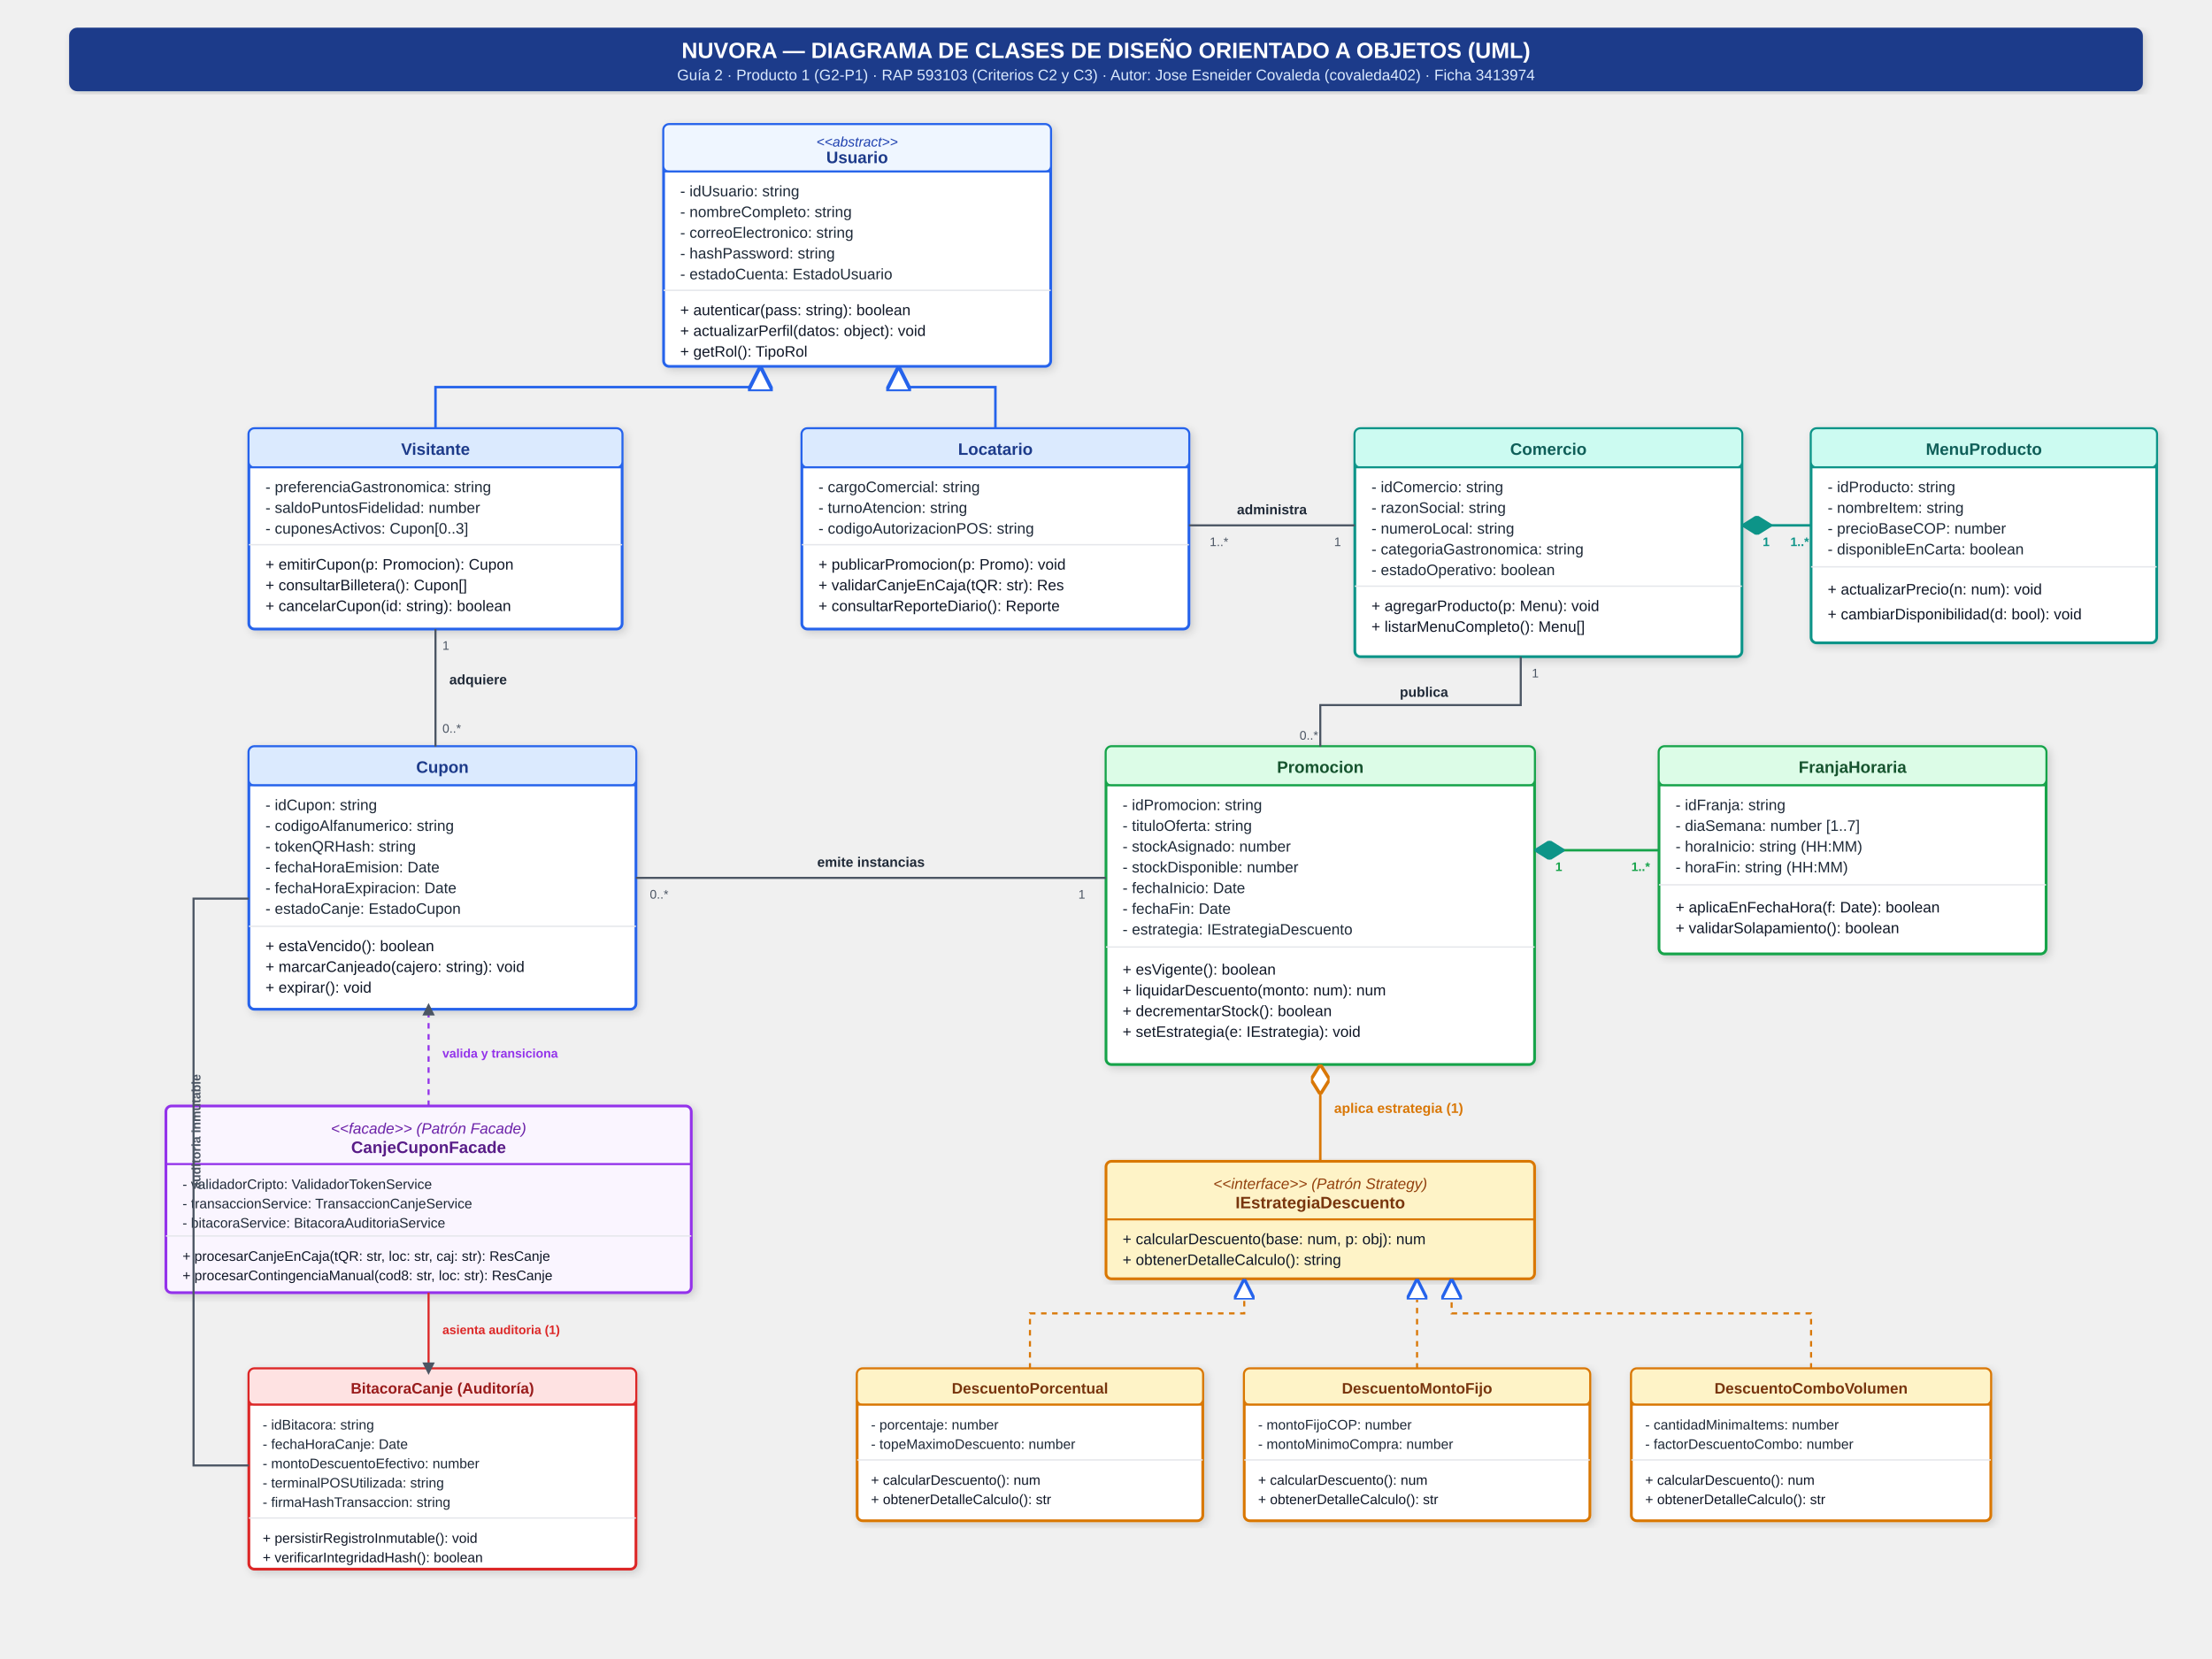
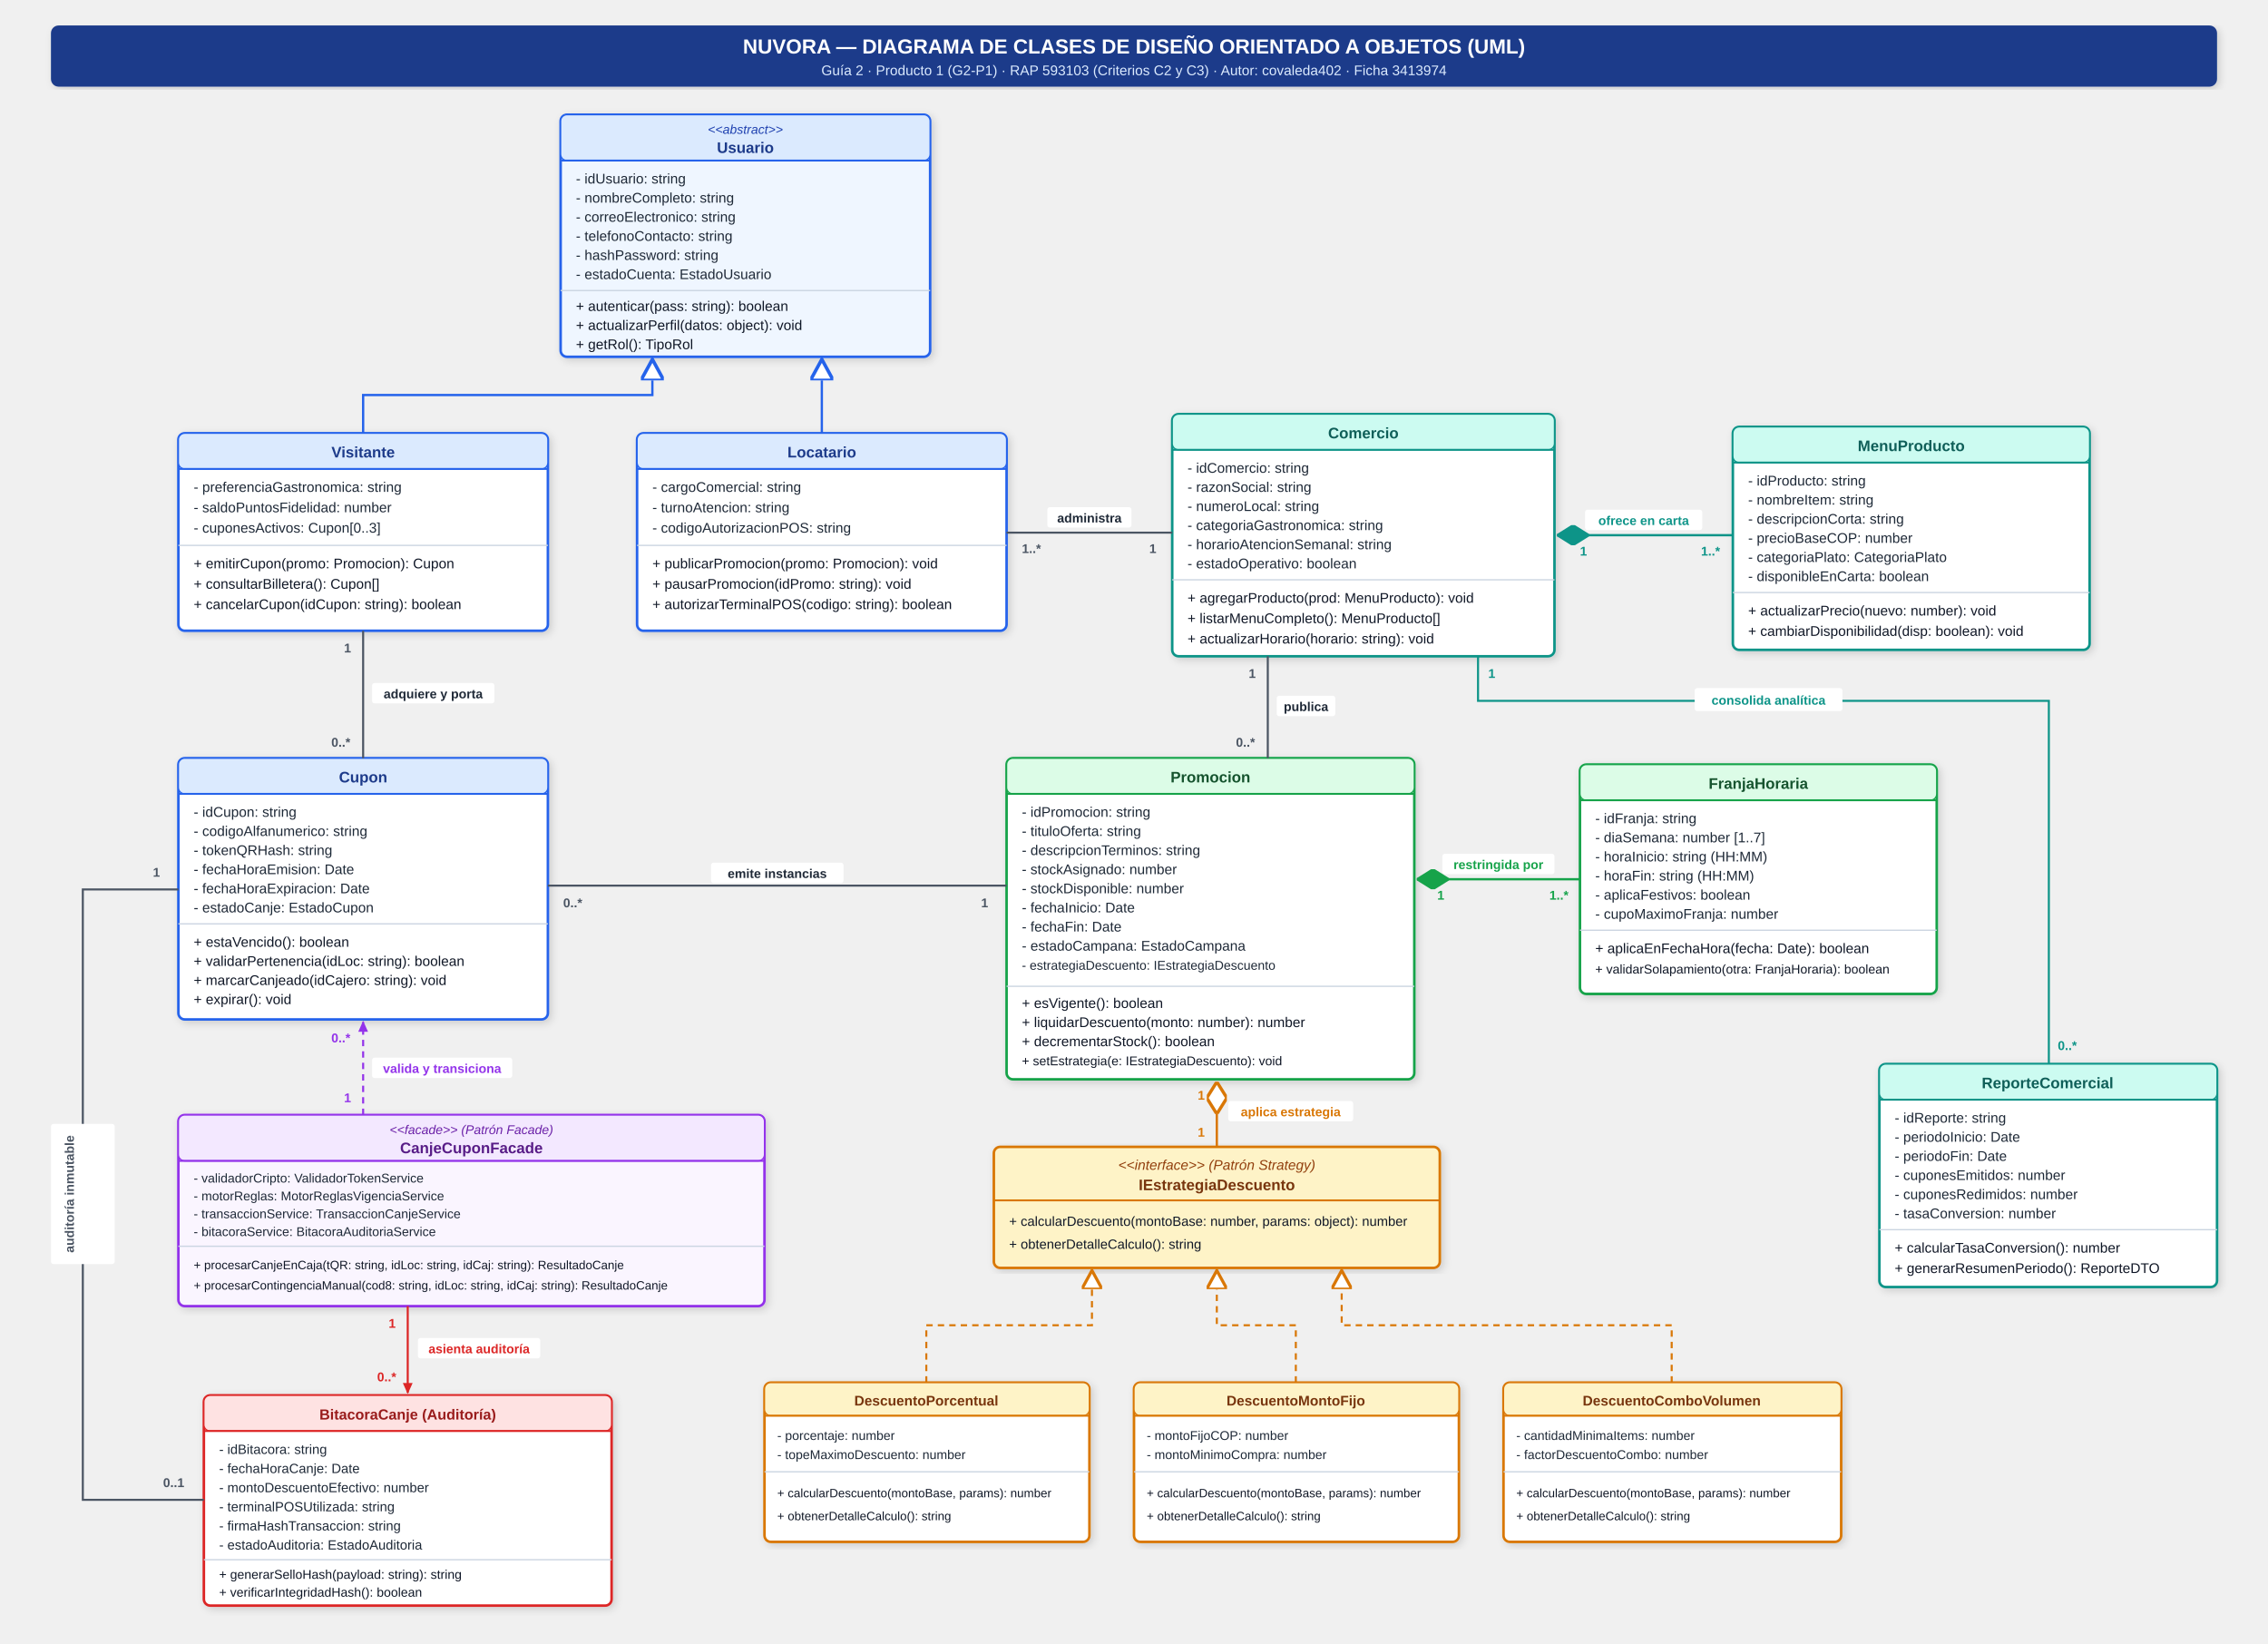
- <svg xmlns="http://www.w3.org/2000/svg" viewBox="0 0 1600 1200" width="100%" height="100%" style="background:#ffffff; font-family:'Segoe UI', Arial, sans-serif;">
+ <svg xmlns="http://www.w3.org/2000/svg" viewBox="0 0 1780 1290" width="100%" height="100%" style="background:#ffffff; font-family:'Segoe UI', Arial, sans-serif;">
  <defs>
    <filter id="shadow" x="-5%" y="-5%" width="110%" height="110%">
      <feDropShadow dx="2" dy="2" stdDeviation="3" flood-opacity="0.15" />
    </filter>
-     <marker id="arrow" viewBox="0 0 10 10" refX="5" refY="5" markerWidth="6" markerHeight="6" orient="auto-start-reverse">
-       <path d="M 0 0 L 10 5 L 0 10 z" fill="#4B5563" />
-     </marker>
-     <marker id="inheritance" viewBox="0 0 12 12" refX="12" refY="6" markerWidth="10" markerHeight="10" orient="auto">
-       <path d="M 0 0 L 12 6 L 0 12 z" fill="#ffffff" stroke="#2563EB" stroke-width="1.8" />
-     </marker>
-     <marker id="composition" viewBox="0 0 16 10" refX="0" refY="5" markerWidth="12" markerHeight="8" orient="auto">
+     <marker id="arrow" viewBox="0 0 10 10" refX="8" refY="5" markerWidth="6" markerHeight="6" orient="auto-start-reverse">
+       <path d="M 0 1 L 9 5 L 0 9 z" fill="#9333EA" />
+     </marker>
+     <marker id="arrow_red" viewBox="0 0 10 10" refX="8" refY="5" markerWidth="6" markerHeight="6" orient="auto-start-reverse">
+       <path d="M 0 1 L 9 5 L 0 9 z" fill="#DC2626" />
+     </marker>
+     <marker id="inheritance" viewBox="0 0 12 12" refX="11" refY="6" markerWidth="10" markerHeight="10" orient="auto">
+       <path d="M 0 0 L 11 6 L 0 12 z" fill="#ffffff" stroke="#2563EB" stroke-width="1.8" />
+     </marker>
+     <marker id="realization" viewBox="0 0 12 12" refX="11" refY="6" markerWidth="10" markerHeight="10" orient="auto">
+       <path d="M 0 0 L 11 6 L 0 12 z" fill="#ffffff" stroke="#D97706" stroke-width="1.8" />
+     </marker>
+     <marker id="composition" viewBox="0 0 16 10" refX="0" refY="5" markerWidth="14" markerHeight="9" orient="auto">
      <path d="M 0 5 L 8 0 L 16 5 L 8 10 z" fill="#0D9488" stroke="#0D9488" />
    </marker>
-     <marker id="aggregation" viewBox="0 0 16 10" refX="0" refY="5" markerWidth="12" markerHeight="8" orient="auto">
-       <path d="M 0 5 L 8 0 L 16 5 L 8 10 z" fill="#ffffff" stroke="#D97706" stroke-width="1.8" />
+     <marker id="composition_green" viewBox="0 0 16 10" refX="0" refY="5" markerWidth="14" markerHeight="9" orient="auto">
+       <path d="M 0 5 L 8 0 L 16 5 L 8 10 z" fill="#16A34A" stroke="#16A34A" />
+     </marker>
+     <marker id="aggregation" viewBox="0 0 16 10" refX="0" refY="5" markerWidth="14" markerHeight="9" orient="auto">
+       <path d="M 0 5 L 8 0 L 16 5 L 8 10 z" fill="#ffffff" stroke="#D97706" stroke-width="1.6" />
    </marker>
  </defs>
-   <rect x="50" y="20" width="1500" height="46" rx="6" fill="#1E3A8A" filter="url(#shadow)" />
-   <text x="800" y="42" fill="#FFFFFF" font-size="16" font-weight="bold" text-anchor="middle">NUVORA — DIAGRAMA DE CLASES DE DISEÑO ORIENTADO A OBJETOS (UML)</text>
-   <text x="800" y="58" fill="#DBEAFE" font-size="11" text-anchor="middle">Guía 2 · Producto 1 (G2-P1) · RAP 593103 (Criterios C2 y C3) · Autor: Jose Esneider Covaleda (covaleda402) · Ficha 3413974</text>
-   <g transform="translate(480, 90)" filter="url(#shadow)">
-     <rect width="280" height="175" rx="4" fill="#FFFFFF" stroke="#2563EB" stroke-width="2" />
-     <rect width="280" height="34" rx="4" fill="#EFF6FF" stroke="#2563EB" stroke-width="1" />
-     <text x="140" y="16" fill="#1E40AF" font-size="10" font-style="italic" text-anchor="middle">&lt;&lt;abstract&gt;&gt;</text>
-     <text x="140" y="28" fill="#1E3A8A" font-size="12" font-weight="bold" text-anchor="middle">Usuario</text>
-     <line x1="0" y1="34" x2="280" y2="34" stroke="#2563EB" stroke-width="1.5" />
-     <text x="12" y="52" fill="#1F2937" font-size="11">- idUsuario: string</text>
-     <text x="12" y="67" fill="#1F2937" font-size="11">- nombreCompleto: string</text>
-     <text x="12" y="82" fill="#1F2937" font-size="11">- correoElectronico: string</text>
-     <text x="12" y="97" fill="#1F2937" font-size="11">- hashPassword: string</text>
-     <text x="12" y="112" fill="#1F2937" font-size="11">- estadoCuenta: EstadoUsuario</text>
-     <line x1="0" y1="120" x2="280" y2="120" stroke="#E5E7EB" stroke-width="1" />
-     <text x="12" y="138" fill="#111827" font-size="11">+ autenticar(pass: string): boolean</text>
-     <text x="12" y="153" fill="#111827" font-size="11">+ actualizarPerfil(datos: object): void</text>
-     <text x="12" y="168" fill="#111827" font-size="11">+ getRol(): TipoRol</text>
-   </g>
-   <g transform="translate(180, 310)" filter="url(#shadow)">
-     <rect width="270" height="145" rx="4" fill="#FFFFFF" stroke="#2563EB" stroke-width="2" />
-     <rect width="270" height="28" rx="4" fill="#DBEAFE" stroke="#2563EB" stroke-width="1" />
-     <text x="135" y="19" fill="#1E3A8A" font-size="12" font-weight="bold" text-anchor="middle">Visitante</text>
-     <line x1="0" y1="28" x2="270" y2="28" stroke="#2563EB" stroke-width="1.5" />
+   <rect x="40" y="20" width="1700" height="48" rx="6" fill="#1E3A8A" filter="url(#shadow)" />
+   <text x="890" y="42" fill="#FFFFFF" font-size="16" font-weight="bold" text-anchor="middle">NUVORA — DIAGRAMA DE CLASES DE DISEÑO ORIENTADO A OBJETOS (UML)</text>
+   <text x="890" y="59" fill="#DBEAFE" font-size="11" text-anchor="middle">Guía 2 · Producto 1 (G2-P1) · RAP 593103 (Criterios C2 y C3) · Autor: covaleda402 · Ficha 3413974</text>
+   <g transform="translate(440, 90)" filter="url(#shadow)">
+     <rect width="290" height="190" rx="5" fill="#EFF6FF" stroke="#2563EB" stroke-width="2" />
+     <rect width="290" height="36" rx="5" fill="#DBEAFE" stroke="#2563EB" stroke-width="1" />
+     <text x="145" y="15" fill="#1E40AF" font-size="10" font-style="italic" text-anchor="middle">&lt;&lt;abstract&gt;&gt;</text>
+     <text x="145" y="30" fill="#1E3A8A" font-size="12" font-weight="bold" text-anchor="middle">Usuario</text>
+     <line x1="0" y1="36" x2="290" y2="36" stroke="#2563EB" stroke-width="1.5" />
+     <text x="12" y="54" fill="#1F2937" font-size="11">- idUsuario: string</text>
+     <text x="12" y="69" fill="#1F2937" font-size="11">- nombreCompleto: string</text>
+     <text x="12" y="84" fill="#1F2937" font-size="11">- correoElectronico: string</text>
+     <text x="12" y="99" fill="#1F2937" font-size="11">- telefonoContacto: string</text>
+     <text x="12" y="114" fill="#1F2937" font-size="11">- hashPassword: string</text>
+     <text x="12" y="129" fill="#1F2937" font-size="11">- estadoCuenta: EstadoUsuario</text>
+     <line x1="0" y1="138" x2="290" y2="138" stroke="#CBD5E1" stroke-width="1" />
+     <text x="12" y="154" fill="#111827" font-size="11">+ autenticar(pass: string): boolean</text>
+     <text x="12" y="169" fill="#111827" font-size="11">+ actualizarPerfil(datos: object): void</text>
+     <text x="12" y="184" fill="#111827" font-size="11">+ getRol(): TipoRol</text>
+   </g>
+   <g transform="translate(140, 340)" filter="url(#shadow)">
+     <rect width="290" height="155" rx="5" fill="#FFFFFF" stroke="#2563EB" stroke-width="2" />
+     <rect width="290" height="28" rx="5" fill="#DBEAFE" stroke="#2563EB" stroke-width="1" />
+     <text x="145" y="19" fill="#1E3A8A" font-size="12" font-weight="bold" text-anchor="middle">Visitante</text>
+     <line x1="0" y1="28" x2="290" y2="28" stroke="#2563EB" stroke-width="1.5" />
    <text x="12" y="46" fill="#1F2937" font-size="11">- preferenciaGastronomica: string</text>
-     <text x="12" y="61" fill="#1F2937" font-size="11">- saldoPuntosFidelidad: number</text>
-     <text x="12" y="76" fill="#1F2937" font-size="11">- cuponesActivos: Cupon[0..3]</text>
-     <line x1="0" y1="84" x2="270" y2="84" stroke="#E5E7EB" stroke-width="1" />
-     <text x="12" y="102" fill="#111827" font-size="11">+ emitirCupon(p: Promocion): Cupon</text>
-     <text x="12" y="117" fill="#111827" font-size="11">+ consultarBilletera(): Cupon[]</text>
-     <text x="12" y="132" fill="#111827" font-size="11">+ cancelarCupon(id: string): boolean</text>
-   </g>
-   <g transform="translate(580, 310)" filter="url(#shadow)">
-     <rect width="280" height="145" rx="4" fill="#FFFFFF" stroke="#2563EB" stroke-width="2" />
-     <rect width="280" height="28" rx="4" fill="#DBEAFE" stroke="#2563EB" stroke-width="1" />
-     <text x="140" y="19" fill="#1E3A8A" font-size="12" font-weight="bold" text-anchor="middle">Locatario</text>
-     <line x1="0" y1="28" x2="280" y2="28" stroke="#2563EB" stroke-width="1.5" />
+     <text x="12" y="62" fill="#1F2937" font-size="11">- saldoPuntosFidelidad: number</text>
+     <text x="12" y="78" fill="#1F2937" font-size="11">- cuponesActivos: Cupon[0..3]</text>
+     <line x1="0" y1="88" x2="290" y2="88" stroke="#CBD5E1" stroke-width="1" />
+     <text x="12" y="106" fill="#111827" font-size="11">+ emitirCupon(promo: Promocion): Cupon</text>
+     <text x="12" y="122" fill="#111827" font-size="11">+ consultarBilletera(): Cupon[]</text>
+     <text x="12" y="138" fill="#111827" font-size="11">+ cancelarCupon(idCupon: string): boolean</text>
+   </g>
+   <g transform="translate(500, 340)" filter="url(#shadow)">
+     <rect width="290" height="155" rx="5" fill="#FFFFFF" stroke="#2563EB" stroke-width="2" />
+     <rect width="290" height="28" rx="5" fill="#DBEAFE" stroke="#2563EB" stroke-width="1" />
+     <text x="145" y="19" fill="#1E3A8A" font-size="12" font-weight="bold" text-anchor="middle">Locatario</text>
+     <line x1="0" y1="28" x2="290" y2="28" stroke="#2563EB" stroke-width="1.5" />
    <text x="12" y="46" fill="#1F2937" font-size="11">- cargoComercial: string</text>
-     <text x="12" y="61" fill="#1F2937" font-size="11">- turnoAtencion: string</text>
-     <text x="12" y="76" fill="#1F2937" font-size="11">- codigoAutorizacionPOS: string</text>
-     <line x1="0" y1="84" x2="280" y2="84" stroke="#E5E7EB" stroke-width="1" />
-     <text x="12" y="102" fill="#111827" font-size="11">+ publicarPromocion(p: Promo): void</text>
-     <text x="12" y="117" fill="#111827" font-size="11">+ validarCanjeEnCaja(tQR: str): Res</text>
-     <text x="12" y="132" fill="#111827" font-size="11">+ consultarReporteDiario(): Reporte</text>
-   </g>
-   <g transform="translate(980, 310)" filter="url(#shadow)">
-     <rect width="280" height="165" rx="4" fill="#FFFFFF" stroke="#0D9488" stroke-width="2" />
-     <rect width="280" height="28" rx="4" fill="#CCFBF1" stroke="#0D9488" stroke-width="1" />
-     <text x="140" y="19" fill="#115E59" font-size="12" font-weight="bold" text-anchor="middle">Comercio</text>
-     <line x1="0" y1="28" x2="280" y2="28" stroke="#0D9488" stroke-width="1.5" />
+     <text x="12" y="62" fill="#1F2937" font-size="11">- turnoAtencion: string</text>
+     <text x="12" y="78" fill="#1F2937" font-size="11">- codigoAutorizacionPOS: string</text>
+     <line x1="0" y1="88" x2="290" y2="88" stroke="#CBD5E1" stroke-width="1" />
+     <text x="12" y="106" fill="#111827" font-size="11">+ publicarPromocion(promo: Promocion): void</text>
+     <text x="12" y="122" fill="#111827" font-size="11">+ pausarPromocion(idPromo: string): void</text>
+     <text x="12" y="138" fill="#111827" font-size="11">+ autorizarTerminalPOS(codigo: string): boolean</text>
+   </g>
+   <g transform="translate(920, 325)" filter="url(#shadow)">
+     <rect width="300" height="190" rx="5" fill="#FFFFFF" stroke="#0D9488" stroke-width="2" />
+     <rect width="300" height="28" rx="5" fill="#CCFBF1" stroke="#0D9488" stroke-width="1" />
+     <text x="150" y="19" fill="#115E59" font-size="12" font-weight="bold" text-anchor="middle">Comercio</text>
+     <line x1="0" y1="28" x2="300" y2="28" stroke="#0D9488" stroke-width="1.5" />
    <text x="12" y="46" fill="#1F2937" font-size="11">- idComercio: string</text>
    <text x="12" y="61" fill="#1F2937" font-size="11">- razonSocial: string</text>
    <text x="12" y="76" fill="#1F2937" font-size="11">- numeroLocal: string</text>
    <text x="12" y="91" fill="#1F2937" font-size="11">- categoriaGastronomica: string</text>
-     <text x="12" y="106" fill="#1F2937" font-size="11">- estadoOperativo: boolean</text>
-     <line x1="0" y1="114" x2="280" y2="114" stroke="#E5E7EB" stroke-width="1" />
-     <text x="12" y="132" fill="#111827" font-size="11">+ agregarProducto(p: Menu): void</text>
-     <text x="12" y="147" fill="#111827" font-size="11">+ listarMenuCompleto(): Menu[]</text>
-   </g>
-   <g transform="translate(1310, 310)" filter="url(#shadow)">
-     <rect width="250" height="155" rx="4" fill="#FFFFFF" stroke="#0D9488" stroke-width="2" />
-     <rect width="250" height="28" rx="4" fill="#CCFBF1" stroke="#0D9488" stroke-width="1" />
-     <text x="125" y="19" fill="#115E59" font-size="12" font-weight="bold" text-anchor="middle">MenuProducto</text>
-     <line x1="0" y1="28" x2="250" y2="28" stroke="#0D9488" stroke-width="1.5" />
+     <text x="12" y="106" fill="#1F2937" font-size="11">- horarioAtencionSemanal: string</text>
+     <text x="12" y="121" fill="#1F2937" font-size="11">- estadoOperativo: boolean</text>
+     <line x1="0" y1="130" x2="300" y2="130" stroke="#CBD5E1" stroke-width="1" />
+     <text x="12" y="148" fill="#111827" font-size="11">+ agregarProducto(prod: MenuProducto): void</text>
+     <text x="12" y="164" fill="#111827" font-size="11">+ listarMenuCompleto(): MenuProducto[]</text>
+     <text x="12" y="180" fill="#111827" font-size="11">+ actualizarHorario(horario: string): void</text>
+   </g>
+   <g transform="translate(1360, 335)" filter="url(#shadow)">
+     <rect width="280" height="175" rx="5" fill="#FFFFFF" stroke="#0D9488" stroke-width="2" />
+     <rect width="280" height="28" rx="5" fill="#CCFBF1" stroke="#0D9488" stroke-width="1" />
+     <text x="140" y="19" fill="#115E59" font-size="12" font-weight="bold" text-anchor="middle">MenuProducto</text>
+     <line x1="0" y1="28" x2="280" y2="28" stroke="#0D9488" stroke-width="1.5" />
    <text x="12" y="46" fill="#1F2937" font-size="11">- idProducto: string</text>
    <text x="12" y="61" fill="#1F2937" font-size="11">- nombreItem: string</text>
-     <text x="12" y="76" fill="#1F2937" font-size="11">- precioBaseCOP: number</text>
-     <text x="12" y="91" fill="#1F2937" font-size="11">- disponibleEnCarta: boolean</text>
-     <line x1="0" y1="100" x2="250" y2="100" stroke="#E5E7EB" stroke-width="1" />
-     <text x="12" y="120" fill="#111827" font-size="11">+ actualizarPrecio(n: num): void</text>
-     <text x="12" y="138" fill="#111827" font-size="11">+ cambiarDisponibilidad(d: bool): void</text>
-   </g>
-   <g transform="translate(180, 540)" filter="url(#shadow)">
-     <rect width="280" height="190" rx="4" fill="#FFFFFF" stroke="#2563EB" stroke-width="2" />
-     <rect width="280" height="28" rx="4" fill="#DBEAFE" stroke="#2563EB" stroke-width="1" />
-     <text x="140" y="19" fill="#1E3A8A" font-size="12" font-weight="bold" text-anchor="middle">Cupon</text>
-     <line x1="0" y1="28" x2="280" y2="28" stroke="#2563EB" stroke-width="1.5" />
+     <text x="12" y="76" fill="#1F2937" font-size="11">- descripcionCorta: string</text>
+     <text x="12" y="91" fill="#1F2937" font-size="11">- precioBaseCOP: number</text>
+     <text x="12" y="106" fill="#1F2937" font-size="11">- categoriaPlato: CategoriaPlato</text>
+     <text x="12" y="121" fill="#1F2937" font-size="11">- disponibleEnCarta: boolean</text>
+     <line x1="0" y1="130" x2="280" y2="130" stroke="#CBD5E1" stroke-width="1" />
+     <text x="12" y="148" fill="#111827" font-size="11">+ actualizarPrecio(nuevo: number): void</text>
+     <text x="12" y="164" fill="#111827" font-size="11">+ cambiarDisponibilidad(disp: boolean): void</text>
+   </g>
+   <g transform="translate(140, 595)" filter="url(#shadow)">
+     <rect width="290" height="205" rx="5" fill="#FFFFFF" stroke="#2563EB" stroke-width="2" />
+     <rect width="290" height="28" rx="5" fill="#DBEAFE" stroke="#2563EB" stroke-width="1" />
+     <text x="145" y="19" fill="#1E3A8A" font-size="12" font-weight="bold" text-anchor="middle">Cupon</text>
+     <line x1="0" y1="28" x2="290" y2="28" stroke="#2563EB" stroke-width="1.5" />
    <text x="12" y="46" fill="#1F2937" font-size="11">- idCupon: string</text>
    <text x="12" y="61" fill="#1F2937" font-size="11">- codigoAlfanumerico: string</text>
    <text x="12" y="76" fill="#1F2937" font-size="11">- tokenQRHash: string</text>
    <text x="12" y="91" fill="#1F2937" font-size="11">- fechaHoraEmision: Date</text>
    <text x="12" y="106" fill="#1F2937" font-size="11">- fechaHoraExpiracion: Date</text>
    <text x="12" y="121" fill="#1F2937" font-size="11">- estadoCanje: EstadoCupon</text>
-     <line x1="0" y1="130" x2="280" y2="130" stroke="#E5E7EB" stroke-width="1" />
+     <line x1="0" y1="130" x2="290" y2="130" stroke="#CBD5E1" stroke-width="1" />
    <text x="12" y="148" fill="#111827" font-size="11">+ estaVencido(): boolean</text>
-     <text x="12" y="163" fill="#111827" font-size="11">+ marcarCanjeado(cajero: string): void</text>
-     <text x="12" y="178" fill="#111827" font-size="11">+ expirar(): void</text>
-   </g>
-   <g transform="translate(800, 540)" filter="url(#shadow)">
-     <rect width="310" height="230" rx="4" fill="#FFFFFF" stroke="#16A34A" stroke-width="2" />
-     <rect width="310" height="28" rx="4" fill="#DCFCE7" stroke="#16A34A" stroke-width="1" />
-     <text x="155" y="19" fill="#14532D" font-size="12" font-weight="bold" text-anchor="middle">Promocion</text>
-     <line x1="0" y1="28" x2="310" y2="28" stroke="#16A34A" stroke-width="1.5" />
+     <text x="12" y="163" fill="#111827" font-size="11">+ validarPertenencia(idLoc: string): boolean</text>
+     <text x="12" y="178" fill="#111827" font-size="11">+ marcarCanjeado(idCajero: string): void</text>
+     <text x="12" y="193" fill="#111827" font-size="11">+ expirar(): void</text>
+   </g>
+   <g transform="translate(790, 595)" filter="url(#shadow)">
+     <rect width="320" height="252" rx="5" fill="#FFFFFF" stroke="#16A34A" stroke-width="2" />
+     <rect width="320" height="28" rx="5" fill="#DCFCE7" stroke="#16A34A" stroke-width="1" />
+     <text x="160" y="19" fill="#14532D" font-size="12" font-weight="bold" text-anchor="middle">Promocion</text>
+     <line x1="0" y1="28" x2="320" y2="28" stroke="#16A34A" stroke-width="1.5" />
    <text x="12" y="46" fill="#1F2937" font-size="11">- idPromocion: string</text>
    <text x="12" y="61" fill="#1F2937" font-size="11">- tituloOferta: string</text>
-     <text x="12" y="76" fill="#1F2937" font-size="11">- stockAsignado: number</text>
-     <text x="12" y="91" fill="#1F2937" font-size="11">- stockDisponible: number</text>
-     <text x="12" y="106" fill="#1F2937" font-size="11">- fechaInicio: Date</text>
-     <text x="12" y="121" fill="#1F2937" font-size="11">- fechaFin: Date</text>
-     <text x="12" y="136" fill="#1F2937" font-size="11">- estrategia: IEstrategiaDescuento</text>
-     <line x1="0" y1="145" x2="310" y2="145" stroke="#E5E7EB" stroke-width="1" />
-     <text x="12" y="165" fill="#111827" font-size="11">+ esVigente(): boolean</text>
-     <text x="12" y="180" fill="#111827" font-size="11">+ liquidarDescuento(monto: num): num</text>
-     <text x="12" y="195" fill="#111827" font-size="11">+ decrementarStock(): boolean</text>
-     <text x="12" y="210" fill="#111827" font-size="11">+ setEstrategia(e: IEstrategia): void</text>
-   </g>
-   <g transform="translate(1200, 540)" filter="url(#shadow)">
-     <rect width="280" height="150" rx="4" fill="#FFFFFF" stroke="#16A34A" stroke-width="2" />
-     <rect width="280" height="28" rx="4" fill="#DCFCE7" stroke="#16A34A" stroke-width="1" />
+     <text x="12" y="76" fill="#1F2937" font-size="11">- descripcionTerminos: string</text>
+     <text x="12" y="91" fill="#1F2937" font-size="11">- stockAsignado: number</text>
+     <text x="12" y="106" fill="#1F2937" font-size="11">- stockDisponible: number</text>
+     <text x="12" y="121" fill="#1F2937" font-size="11">- fechaInicio: Date</text>
+     <text x="12" y="136" fill="#1F2937" font-size="11">- fechaFin: Date</text>
+     <text x="12" y="151" fill="#1F2937" font-size="11">- estadoCampana: EstadoCampana</text>
+     <text x="12" y="166" fill="#1F2937" font-size="10">- estrategiaDescuento: IEstrategiaDescuento</text>
+     <line x1="0" y1="179" x2="320" y2="179" stroke="#CBD5E1" stroke-width="1" />
+     <text x="12" y="196" fill="#111827" font-size="11">+ esVigente(): boolean</text>
+     <text x="12" y="211" fill="#111827" font-size="11">+ liquidarDescuento(monto: number): number</text>
+     <text x="12" y="226" fill="#111827" font-size="11">+ decrementarStock(): boolean</text>
+     <text x="12" y="241" fill="#111827" font-size="10">+ setEstrategia(e: IEstrategiaDescuento): void</text>
+   </g>
+   <g transform="translate(1240, 600)" filter="url(#shadow)">
+     <rect width="280" height="180" rx="5" fill="#FFFFFF" stroke="#16A34A" stroke-width="2" />
+     <rect width="280" height="28" rx="5" fill="#DCFCE7" stroke="#16A34A" stroke-width="1" />
    <text x="140" y="19" fill="#14532D" font-size="12" font-weight="bold" text-anchor="middle">FranjaHoraria</text>
    <line x1="0" y1="28" x2="280" y2="28" stroke="#16A34A" stroke-width="1.5" />
    <text x="12" y="46" fill="#1F2937" font-size="11">- idFranja: string</text>
    <text x="12" y="61" fill="#1F2937" font-size="11">- diaSemana: number [1..7]</text>
    <text x="12" y="76" fill="#1F2937" font-size="11">- horaInicio: string (HH:MM)</text>
    <text x="12" y="91" fill="#1F2937" font-size="11">- horaFin: string (HH:MM)</text>
-     <line x1="0" y1="100" x2="280" y2="100" stroke="#E5E7EB" stroke-width="1" />
-     <text x="12" y="120" fill="#111827" font-size="11">+ aplicaEnFechaHora(f: Date): boolean</text>
-     <text x="12" y="135" fill="#111827" font-size="11">+ validarSolapamiento(): boolean</text>
-   </g>
-   <g transform="translate(800, 840)" filter="url(#shadow)">
-     <rect width="310" height="85" rx="4" fill="#FEF3C7" stroke="#D97706" stroke-width="2" />
-     <text x="155" y="20" fill="#92400E" font-size="11" font-style="italic" text-anchor="middle">&lt;&lt;interface&gt;&gt; (Patrón Strategy)</text>
-     <text x="155" y="34" fill="#78350F" font-size="12" font-weight="bold" text-anchor="middle">IEstrategiaDescuento</text>
-     <line x1="0" y1="42" x2="310" y2="42" stroke="#D97706" stroke-width="1.5" />
-     <text x="12" y="60" fill="#111827" font-size="11">+ calcularDescuento(base: num, p: obj): num</text>
-     <text x="12" y="75" fill="#111827" font-size="11">+ obtenerDetalleCalculo(): string</text>
-   </g>
-   <g transform="translate(620, 990)" filter="url(#shadow)">
-     <rect width="250" height="110" rx="4" fill="#FFFFFF" stroke="#D97706" stroke-width="2" />
-     <rect width="250" height="26" rx="4" fill="#FEF3C7" stroke="#D97706" stroke-width="1" />
-     <text x="125" y="18" fill="#78350F" font-size="11" font-weight="bold" text-anchor="middle">DescuentoPorcentual</text>
-     <line x1="0" y1="26" x2="250" y2="26" stroke="#D97706" stroke-width="1.5" />
-     <text x="10" y="44" fill="#1F2937" font-size="10">- porcentaje: number</text>
-     <text x="10" y="58" fill="#1F2937" font-size="10">- topeMaximoDescuento: number</text>
-     <line x1="0" y1="66" x2="250" y2="66" stroke="#E5E7EB" stroke-width="1" />
-     <text x="10" y="84" fill="#111827" font-size="10">+ calcularDescuento(): num</text>
-     <text x="10" y="98" fill="#111827" font-size="10">+ obtenerDetalleCalculo(): str</text>
-   </g>
-   <g transform="translate(900, 990)" filter="url(#shadow)">
-     <rect width="250" height="110" rx="4" fill="#FFFFFF" stroke="#D97706" stroke-width="2" />
-     <rect width="250" height="26" rx="4" fill="#FEF3C7" stroke="#D97706" stroke-width="1" />
-     <text x="125" y="18" fill="#78350F" font-size="11" font-weight="bold" text-anchor="middle">DescuentoMontoFijo</text>
-     <line x1="0" y1="26" x2="250" y2="26" stroke="#D97706" stroke-width="1.5" />
-     <text x="10" y="44" fill="#1F2937" font-size="10">- montoFijoCOP: number</text>
-     <text x="10" y="58" fill="#1F2937" font-size="10">- montoMinimoCompra: number</text>
-     <line x1="0" y1="66" x2="250" y2="66" stroke="#E5E7EB" stroke-width="1" />
-     <text x="10" y="84" fill="#111827" font-size="10">+ calcularDescuento(): num</text>
-     <text x="10" y="98" fill="#111827" font-size="10">+ obtenerDetalleCalculo(): str</text>
-   </g>
-   <g transform="translate(1180, 990)" filter="url(#shadow)">
-     <rect width="260" height="110" rx="4" fill="#FFFFFF" stroke="#D97706" stroke-width="2" />
-     <rect width="260" height="26" rx="4" fill="#FEF3C7" stroke="#D97706" stroke-width="1" />
-     <text x="130" y="18" fill="#78350F" font-size="11" font-weight="bold" text-anchor="middle">DescuentoComboVolumen</text>
-     <line x1="0" y1="26" x2="260" y2="26" stroke="#D97706" stroke-width="1.5" />
-     <text x="10" y="44" fill="#1F2937" font-size="10">- cantidadMinimaItems: number</text>
-     <text x="10" y="58" fill="#1F2937" font-size="10">- factorDescuentoCombo: number</text>
-     <line x1="0" y1="66" x2="260" y2="66" stroke="#E5E7EB" stroke-width="1" />
-     <text x="10" y="84" fill="#111827" font-size="10">+ calcularDescuento(): num</text>
-     <text x="10" y="98" fill="#111827" font-size="10">+ obtenerDetalleCalculo(): str</text>
-   </g>
-   <g transform="translate(120, 800)" filter="url(#shadow)">
-     <rect width="380" height="135" rx="4" fill="#FAF5FF" stroke="#9333EA" stroke-width="2" />
-     <text x="190" y="20" fill="#6B21A8" font-size="11" font-style="italic" text-anchor="middle">&lt;&lt;facade&gt;&gt; (Patrón Facade)</text>
-     <text x="190" y="34" fill="#581C87" font-size="12" font-weight="bold" text-anchor="middle">CanjeCuponFacade</text>
-     <line x1="0" y1="42" x2="380" y2="42" stroke="#9333EA" stroke-width="1.5" />
-     <text x="12" y="60" fill="#1F2937" font-size="10">- validadorCripto: ValidadorTokenService</text>
-     <text x="12" y="74" fill="#1F2937" font-size="10">- transaccionService: TransaccionCanjeService</text>
-     <text x="12" y="88" fill="#1F2937" font-size="10">- bitacoraService: BitacoraAuditoriaService</text>
-     <line x1="0" y1="94" x2="380" y2="94" stroke="#E5E7EB" stroke-width="1" />
-     <text x="12" y="112" fill="#111827" font-size="10">+ procesarCanjeEnCaja(tQR: str, loc: str, caj: str): ResCanje</text>
-     <text x="12" y="126" fill="#111827" font-size="10">+ procesarContingenciaManual(cod8: str, loc: str): ResCanje</text>
-   </g>
-   <g transform="translate(180, 990)" filter="url(#shadow)">
-     <rect width="280" height="145" rx="4" fill="#FFFFFF" stroke="#DC2626" stroke-width="2" />
-     <rect width="280" height="26" rx="4" fill="#FEE2E2" stroke="#DC2626" stroke-width="1" />
-     <text x="140" y="18" fill="#991B1B" font-size="11" font-weight="bold" text-anchor="middle">BitacoraCanje (Auditoría)</text>
-     <line x1="0" y1="26" x2="280" y2="26" stroke="#DC2626" stroke-width="1.5" />
-     <text x="10" y="44" fill="#1F2937" font-size="10">- idBitacora: string</text>
-     <text x="10" y="58" fill="#1F2937" font-size="10">- fechaHoraCanje: Date</text>
-     <text x="10" y="72" fill="#1F2937" font-size="10">- montoDescuentoEfectivo: number</text>
-     <text x="10" y="86" fill="#1F2937" font-size="10">- terminalPOSUtilizada: string</text>
-     <text x="10" y="100" fill="#1F2937" font-size="10">- firmaHashTransaccion: string</text>
-     <line x1="0" y1="108" x2="280" y2="108" stroke="#E5E7EB" stroke-width="1" />
-     <text x="10" y="126" fill="#111827" font-size="10">+ persistirRegistroInmutable(): void</text>
-     <text x="10" y="140" fill="#111827" font-size="10">+ verificarIntegridadHash(): boolean</text>
-   </g>
-   <path d="M 315 310 L 315 280 L 550 280 L 550 265" fill="none" stroke="#2563EB" stroke-width="1.8" marker-end="url(#inheritance)" />
-   <path d="M 720 310 L 720 280 L 650 280 L 650 265" fill="none" stroke="#2563EB" stroke-width="1.8" marker-end="url(#inheritance)" />
-   <path d="M 860 380 L 980 380" fill="none" stroke="#4B5563" stroke-width="1.5" />
-   <text x="920" y="372" fill="#1F2937" font-size="10" font-weight="bold" text-anchor="middle">administra</text>
-   <text x="875" y="395" fill="#4B5563" font-size="9">1..*</text>
-   <text x="965" y="395" fill="#4B5563" font-size="9">1</text>
-   <path d="M 1260 380 L 1310 380" fill="none" stroke="#0D9488" stroke-width="1.8" marker-start="url(#composition)" />
-   <text x="1275" y="395" fill="#0D9488" font-size="9" font-weight="bold">1</text>
-   <text x="1295" y="395" fill="#0D9488" font-size="9" font-weight="bold">1..*</text>
-   <path d="M 1100 475 L 1100 510 L 955 510 L 955 540" fill="none" stroke="#4B5563" stroke-width="1.5" />
-   <text x="1030" y="504" fill="#1F2937" font-size="10" font-weight="bold" text-anchor="middle">publica</text>
-   <text x="1108" y="490" fill="#4B5563" font-size="9">1</text>
-   <text x="940" y="535" fill="#4B5563" font-size="9">0..*</text>
-   <path d="M 1110 615 L 1200 615" fill="none" stroke="#16A34A" stroke-width="1.8" marker-start="url(#composition)" />
-   <text x="1125" y="630" fill="#16A34A" font-size="9" font-weight="bold">1</text>
-   <text x="1180" y="630" fill="#16A34A" font-size="9" font-weight="bold">1..*</text>
-   <path d="M 315 455 L 315 540" fill="none" stroke="#4B5563" stroke-width="1.5" />
-   <text x="325" y="495" fill="#1F2937" font-size="10" font-weight="bold">adquiere</text>
-   <text x="320" y="470" fill="#4B5563" font-size="9">1</text>
-   <text x="320" y="530" fill="#4B5563" font-size="9">0..*</text>
-   <path d="M 800 635 L 460 635" fill="none" stroke="#4B5563" stroke-width="1.5" />
-   <text x="630" y="627" fill="#1F2937" font-size="10" font-weight="bold" text-anchor="middle">emite instancias</text>
-   <text x="780" y="650" fill="#4B5563" font-size="9">1</text>
-   <text x="470" y="650" fill="#4B5563" font-size="9">0..*</text>
-   <path d="M 955 770 L 955 840" fill="none" stroke="#D97706" stroke-width="1.8" marker-start="url(#aggregation)" />
-   <text x="965" y="805" fill="#D97706" font-size="10" font-weight="bold">aplica estrategia (1)</text>
-   <path d="M 745 990 L 745 950 L 900 950 L 900 925" fill="none" stroke="#D97706" stroke-width="1.5" stroke-dasharray="4,4" marker-end="url(#inheritance)" />
-   <path d="M 1025 990 L 1025 925" fill="none" stroke="#D97706" stroke-width="1.5" stroke-dasharray="4,4" marker-end="url(#inheritance)" />
-   <path d="M 1310 990 L 1310 950 L 1050 950 L 1050 925" fill="none" stroke="#D97706" stroke-width="1.5" stroke-dasharray="4,4" marker-end="url(#inheritance)" />
-   <path d="M 310 800 L 310 730" fill="none" stroke="#9333EA" stroke-width="1.5" stroke-dasharray="4,4" marker-end="url(#arrow)" />
-   <text x="320" y="765" fill="#9333EA" font-size="9" font-weight="bold">valida y transiciona</text>
-   <path d="M 310 935 L 310 990" fill="none" stroke="#DC2626" stroke-width="1.5" marker-end="url(#arrow)" />
-   <text x="320" y="965" fill="#DC2626" font-size="9" font-weight="bold">asienta auditoria (1)</text>
-   <path d="M 180 650 L 140 650 L 140 1060 L 180 1060" fill="none" stroke="#4B5563" stroke-width="1.5" />
-   <text x="145" y="860" fill="#4B5563" font-size="9" font-weight="bold" transform="rotate(-90, 145, 860)">auditoria inmutable</text>
+     <text x="12" y="106" fill="#1F2937" font-size="11">- aplicaFestivos: boolean</text>
+     <text x="12" y="121" fill="#1F2937" font-size="11">- cupoMaximoFranja: number</text>
+     <line x1="0" y1="130" x2="280" y2="130" stroke="#CBD5E1" stroke-width="1" />
+     <text x="12" y="148" fill="#111827" font-size="11">+ aplicaEnFechaHora(fecha: Date): boolean</text>
+     <text x="12" y="164" fill="#111827" font-size="10">+ validarSolapamiento(otra: FranjaHoraria): boolean</text>
+   </g>
+   <g transform="translate(1475, 835)" filter="url(#shadow)">
+     <rect width="265" height="175" rx="5" fill="#FFFFFF" stroke="#0D9488" stroke-width="2" />
+     <rect width="265" height="28" rx="5" fill="#CCFBF1" stroke="#0D9488" stroke-width="1" />
+     <text x="132" y="19" fill="#115E59" font-size="12" font-weight="bold" text-anchor="middle">ReporteComercial</text>
+     <line x1="0" y1="28" x2="265" y2="28" stroke="#0D9488" stroke-width="1.5" />
+     <text x="12" y="46" fill="#1F2937" font-size="11">- idReporte: string</text>
+     <text x="12" y="61" fill="#1F2937" font-size="11">- periodoInicio: Date</text>
+     <text x="12" y="76" fill="#1F2937" font-size="11">- periodoFin: Date</text>
+     <text x="12" y="91" fill="#1F2937" font-size="11">- cuponesEmitidos: number</text>
+     <text x="12" y="106" fill="#1F2937" font-size="11">- cuponesRedimidos: number</text>
+     <text x="12" y="121" fill="#1F2937" font-size="11">- tasaConversion: number</text>
+     <line x1="0" y1="130" x2="265" y2="130" stroke="#CBD5E1" stroke-width="1" />
+     <text x="12" y="148" fill="#111827" font-size="11">+ calcularTasaConversion(): number</text>
+     <text x="12" y="164" fill="#111827" font-size="11">+ generarResumenPeriodo(): ReporteDTO</text>
+   </g>
+   <g transform="translate(780, 900)" filter="url(#shadow)">
+     <rect width="350" height="95" rx="5" fill="#FEF3C7" stroke="#D97706" stroke-width="2" />
+     <text x="175" y="18" fill="#92400E" font-size="11" font-style="italic" text-anchor="middle">&lt;&lt;interface&gt;&gt; (Patrón Strategy)</text>
+     <text x="175" y="34" fill="#78350F" font-size="12" font-weight="bold" text-anchor="middle">IEstrategiaDescuento</text>
+     <line x1="0" y1="42" x2="350" y2="42" stroke="#D97706" stroke-width="1.5" />
+     <text x="12" y="62" fill="#111827" font-size="10.5">+ calcularDescuento(montoBase: number, params: object): number</text>
+     <text x="12" y="80" fill="#111827" font-size="10.5">+ obtenerDetalleCalculo(): string</text>
+   </g>
+   <g transform="translate(600, 1085)" filter="url(#shadow)">
+     <rect width="255" height="125" rx="5" fill="#FFFFFF" stroke="#D97706" stroke-width="2" />
+     <rect width="255" height="26" rx="5" fill="#FEF3C7" stroke="#D97706" stroke-width="1" />
+     <text x="127" y="18" fill="#78350F" font-size="11" font-weight="bold" text-anchor="middle">DescuentoPorcentual</text>
+     <line x1="0" y1="26" x2="255" y2="26" stroke="#D97706" stroke-width="1.5" />
+     <text x="10" y="45" fill="#1F2937" font-size="10">- porcentaje: number</text>
+     <text x="10" y="60" fill="#1F2937" font-size="10">- topeMaximoDescuento: number</text>
+     <line x1="0" y1="70" x2="255" y2="70" stroke="#CBD5E1" stroke-width="1" />
+     <text x="10" y="90" fill="#111827" font-size="9.5">+ calcularDescuento(montoBase, params): number</text>
+     <text x="10" y="108" fill="#111827" font-size="9.5">+ obtenerDetalleCalculo(): string</text>
+   </g>
+   <g transform="translate(890, 1085)" filter="url(#shadow)">
+     <rect width="255" height="125" rx="5" fill="#FFFFFF" stroke="#D97706" stroke-width="2" />
+     <rect width="255" height="26" rx="5" fill="#FEF3C7" stroke="#D97706" stroke-width="1" />
+     <text x="127" y="18" fill="#78350F" font-size="11" font-weight="bold" text-anchor="middle">DescuentoMontoFijo</text>
+     <line x1="0" y1="26" x2="255" y2="26" stroke="#D97706" stroke-width="1.5" />
+     <text x="10" y="45" fill="#1F2937" font-size="10">- montoFijoCOP: number</text>
+     <text x="10" y="60" fill="#1F2937" font-size="10">- montoMinimoCompra: number</text>
+     <line x1="0" y1="70" x2="255" y2="70" stroke="#CBD5E1" stroke-width="1" />
+     <text x="10" y="90" fill="#111827" font-size="9.5">+ calcularDescuento(montoBase, params): number</text>
+     <text x="10" y="108" fill="#111827" font-size="9.5">+ obtenerDetalleCalculo(): string</text>
+   </g>
+   <g transform="translate(1180, 1085)" filter="url(#shadow)">
+     <rect width="265" height="125" rx="5" fill="#FFFFFF" stroke="#D97706" stroke-width="2" />
+     <rect width="265" height="26" rx="5" fill="#FEF3C7" stroke="#D97706" stroke-width="1" />
+     <text x="132" y="18" fill="#78350F" font-size="11" font-weight="bold" text-anchor="middle">DescuentoComboVolumen</text>
+     <line x1="0" y1="26" x2="265" y2="26" stroke="#D97706" stroke-width="1.5" />
+     <text x="10" y="45" fill="#1F2937" font-size="10">- cantidadMinimaItems: number</text>
+     <text x="10" y="60" fill="#1F2937" font-size="10">- factorDescuentoCombo: number</text>
+     <line x1="0" y1="70" x2="265" y2="70" stroke="#CBD5E1" stroke-width="1" />
+     <text x="10" y="90" fill="#111827" font-size="9.5">+ calcularDescuento(montoBase, params): number</text>
+     <text x="10" y="108" fill="#111827" font-size="9.5">+ obtenerDetalleCalculo(): string</text>
+   </g>
+   <g transform="translate(140, 875)" filter="url(#shadow)">
+     <rect width="460" height="150" rx="5" fill="#FAF5FF" stroke="#9333EA" stroke-width="2" />
+     <rect width="460" height="36" rx="5" fill="#F3E8FF" stroke="#9333EA" stroke-width="1" />
+     <text x="230" y="15" fill="#6B21A8" font-size="10" font-style="italic" text-anchor="middle">&lt;&lt;facade&gt;&gt; (Patrón Facade)</text>
+     <text x="230" y="30" fill="#581C87" font-size="12" font-weight="bold" text-anchor="middle">CanjeCuponFacade</text>
+     <line x1="0" y1="36" x2="460" y2="36" stroke="#9333EA" stroke-width="1.5" />
+     <text x="12" y="53" fill="#1F2937" font-size="10">- validadorCripto: ValidadorTokenService</text>
+     <text x="12" y="67" fill="#1F2937" font-size="10">- motorReglas: MotorReglasVigenciaService</text>
+     <text x="12" y="81" fill="#1F2937" font-size="10">- transaccionService: TransaccionCanjeService</text>
+     <text x="12" y="95" fill="#1F2937" font-size="10">- bitacoraService: BitacoraAuditoriaService</text>
+     <line x1="0" y1="103" x2="460" y2="103" stroke="#CBD5E1" stroke-width="1" />
+     <text x="12" y="121" fill="#111827" font-size="9.5">+ procesarCanjeEnCaja(tQR: string, idLoc: string, idCaj: string): ResultadoCanje</text>
+     <text x="12" y="137" fill="#111827" font-size="9.5">+ procesarContingenciaManual(cod8: string, idLoc: string, idCaj: string): ResultadoCanje</text>
+   </g>
+   <g transform="translate(160, 1095)" filter="url(#shadow)">
+     <rect width="320" height="165" rx="5" fill="#FFFFFF" stroke="#DC2626" stroke-width="2" />
+     <rect width="320" height="28" rx="5" fill="#FEE2E2" stroke="#DC2626" stroke-width="1" />
+     <text x="160" y="19" fill="#991B1B" font-size="11.5" font-weight="bold" text-anchor="middle">BitacoraCanje (Auditoría)</text>
+     <line x1="0" y1="28" x2="320" y2="28" stroke="#DC2626" stroke-width="1.5" />
+     <text x="12" y="46" fill="#1F2937" font-size="10.5">- idBitacora: string</text>
+     <text x="12" y="61" fill="#1F2937" font-size="10.5">- fechaHoraCanje: Date</text>
+     <text x="12" y="76" fill="#1F2937" font-size="10.5">- montoDescuentoEfectivo: number</text>
+     <text x="12" y="91" fill="#1F2937" font-size="10.5">- terminalPOSUtilizada: string</text>
+     <text x="12" y="106" fill="#1F2937" font-size="10.5">- firmaHashTransaccion: string</text>
+     <text x="12" y="121" fill="#1F2937" font-size="10.5">- estadoAuditoria: EstadoAuditoria</text>
+     <line x1="0" y1="129" x2="320" y2="129" stroke="#CBD5E1" stroke-width="1" />
+     <text x="12" y="144" fill="#111827" font-size="10">+ generarSelloHash(payload: string): string</text>
+     <text x="12" y="158" fill="#111827" font-size="10">+ verificarIntegridadHash(): boolean</text>
+   </g>
+   <path d="M 285 340 L 285 310 L 512 310 L 512 282" fill="none" stroke="#2563EB" stroke-width="1.8" marker-end="url(#inheritance)" />
+   <path d="M 645 340 L 645 282" fill="none" stroke="#2563EB" stroke-width="1.8" marker-end="url(#inheritance)" />
+   <path d="M 790 418 L 920 418" fill="none" stroke="#4B5563" stroke-width="1.6" />
+   <rect x="822" y="398" width="66" height="16" fill="#ffffff" rx="2" />
+   <text x="855" y="410" fill="#1F2937" font-size="10" font-weight="bold" text-anchor="middle">administra</text>
+   <text x="802" y="434" fill="#4B5563" font-size="10" font-weight="bold">1..*</text>
+   <text x="902" y="434" fill="#4B5563" font-size="10" font-weight="bold">1</text>
+   <path d="M 1222 420 L 1360 420" fill="none" stroke="#0D9488" stroke-width="1.8" marker-start="url(#composition)" />
+   <rect x="1244" y="400" width="92" height="16" fill="#ffffff" rx="2" />
+   <text x="1290" y="412" fill="#0D9488" font-size="10" font-weight="bold" text-anchor="middle">ofrece en carta</text>
+   <text x="1240" y="436" fill="#0D9488" font-size="10" font-weight="bold">1</text>
+   <text x="1335" y="436" fill="#0D9488" font-size="10" font-weight="bold">1..*</text>
+   <path d="M 995 515 L 995 595" fill="none" stroke="#4B5563" stroke-width="1.6" />
+   <rect x="1002" y="546" width="46" height="16" fill="#ffffff" rx="2" />
+   <text x="1025" y="558" fill="#1F2937" font-size="10" font-weight="bold" text-anchor="middle">publica</text>
+   <text x="980" y="532" fill="#4B5563" font-size="10" font-weight="bold">1</text>
+   <text x="970" y="586" fill="#4B5563" font-size="10" font-weight="bold">0..*</text>
+   <path d="M 1160 515 L 1160 550 L 1608 550 L 1608 835" fill="none" stroke="#0D9488" stroke-width="1.6" />
+   <rect x="1330" y="540" width="116" height="18" fill="#ffffff" rx="2" />
+   <text x="1388" y="553" fill="#0D9488" font-size="10" font-weight="bold" text-anchor="middle">consolida analítica</text>
+   <text x="1168" y="532" fill="#0D9488" font-size="10" font-weight="bold">1</text>
+   <text x="1615" y="824" fill="#0D9488" font-size="10" font-weight="bold">0..*</text>
+   <path d="M 1112 690 L 1240 690" fill="none" stroke="#16A34A" stroke-width="1.8" marker-start="url(#composition_green)" />
+   <rect x="1132" y="670" width="88" height="16" fill="#ffffff" rx="2" />
+   <text x="1176" y="682" fill="#16A34A" font-size="10" font-weight="bold" text-anchor="middle">restringida por</text>
+   <text x="1128" y="706" fill="#16A34A" font-size="10" font-weight="bold">1</text>
+   <text x="1216" y="706" fill="#16A34A" font-size="10" font-weight="bold">1..*</text>
+   <path d="M 285 495 L 285 595" fill="none" stroke="#4B5563" stroke-width="1.6" />
+   <rect x="292" y="536" width="96" height="16" fill="#ffffff" rx="2" />
+   <text x="340" y="548" fill="#1F2937" font-size="10" font-weight="bold" text-anchor="middle">adquiere y porta</text>
+   <text x="270" y="512" fill="#4B5563" font-size="10" font-weight="bold">1</text>
+   <text x="260" y="586" fill="#4B5563" font-size="10" font-weight="bold">0..*</text>
+   <path d="M 790 695 L 430 695" fill="none" stroke="#4B5563" stroke-width="1.6" />
+   <rect x="558" y="677" width="104" height="16" fill="#ffffff" rx="2" />
+   <text x="610" y="689" fill="#1F2937" font-size="10" font-weight="bold" text-anchor="middle">emite instancias</text>
+   <text x="770" y="712" fill="#4B5563" font-size="10" font-weight="bold">1</text>
+   <text x="442" y="712" fill="#4B5563" font-size="10" font-weight="bold">0..*</text>
+   <path d="M 955 849 L 955 900" fill="none" stroke="#D97706" stroke-width="1.8" marker-start="url(#aggregation)" />
+   <rect x="964" y="864" width="98" height="16" fill="#ffffff" rx="2" />
+   <text x="1013" y="876" fill="#D97706" font-size="10" font-weight="bold" text-anchor="middle">aplica estrategia</text>
+   <text x="940" y="863" fill="#D97706" font-size="10" font-weight="bold">1</text>
+   <text x="940" y="892" fill="#D97706" font-size="10" font-weight="bold">1</text>
+   <path d="M 727 1085 L 727 1040 L 857 1040 L 857 997" fill="none" stroke="#D97706" stroke-width="1.6" stroke-dasharray="5,4" marker-end="url(#realization)" />
+   <path d="M 1017 1085 L 1017 1040 L 955 1040 L 955 997" fill="none" stroke="#D97706" stroke-width="1.6" stroke-dasharray="5,4" marker-end="url(#realization)" />
+   <path d="M 1312 1085 L 1312 1040 L 1053 1040 L 1053 997" fill="none" stroke="#D97706" stroke-width="1.6" stroke-dasharray="5,4" marker-end="url(#realization)" />
+   <path d="M 285 875 L 285 802" fill="none" stroke="#9333EA" stroke-width="1.6" stroke-dasharray="5,4" marker-end="url(#arrow)" />
+   <rect x="292" y="830" width="110" height="16" fill="#ffffff" rx="2" />
+   <text x="347" y="842" fill="#9333EA" font-size="10" font-weight="bold" text-anchor="middle">valida y transiciona</text>
+   <text x="270" y="865" fill="#9333EA" font-size="10" font-weight="bold">1</text>
+   <text x="260" y="818" fill="#9333EA" font-size="10" font-weight="bold">0..*</text>
+   <path d="M 320 1025 L 320 1093" fill="none" stroke="#DC2626" stroke-width="1.6" marker-end="url(#arrow_red)" />
+   <rect x="328" y="1050" width="96" height="16" fill="#ffffff" rx="2" />
+   <text x="376" y="1062" fill="#DC2626" font-size="10" font-weight="bold" text-anchor="middle">asienta auditoría</text>
+   <text x="305" y="1042" fill="#DC2626" font-size="10" font-weight="bold">1</text>
+   <text x="296" y="1084" fill="#DC2626" font-size="10" font-weight="bold">0..*</text>
+   <path d="M 140 698 L 65 698 L 65 1177 L 160 1177" fill="none" stroke="#4B5563" stroke-width="1.6" />
+   <rect x="40" y="882" width="50" height="110" fill="#ffffff" rx="2" />
+   <text x="58" y="937" fill="#4B5563" font-size="10" font-weight="bold" text-anchor="middle" transform="rotate(-90, 58, 937)">auditoría inmutable</text>
+   <text x="120" y="688" fill="#4B5563" font-size="10" font-weight="bold">1</text>
+   <text x="128" y="1167" fill="#4B5563" font-size="10" font-weight="bold">0..1</text>
</svg>
